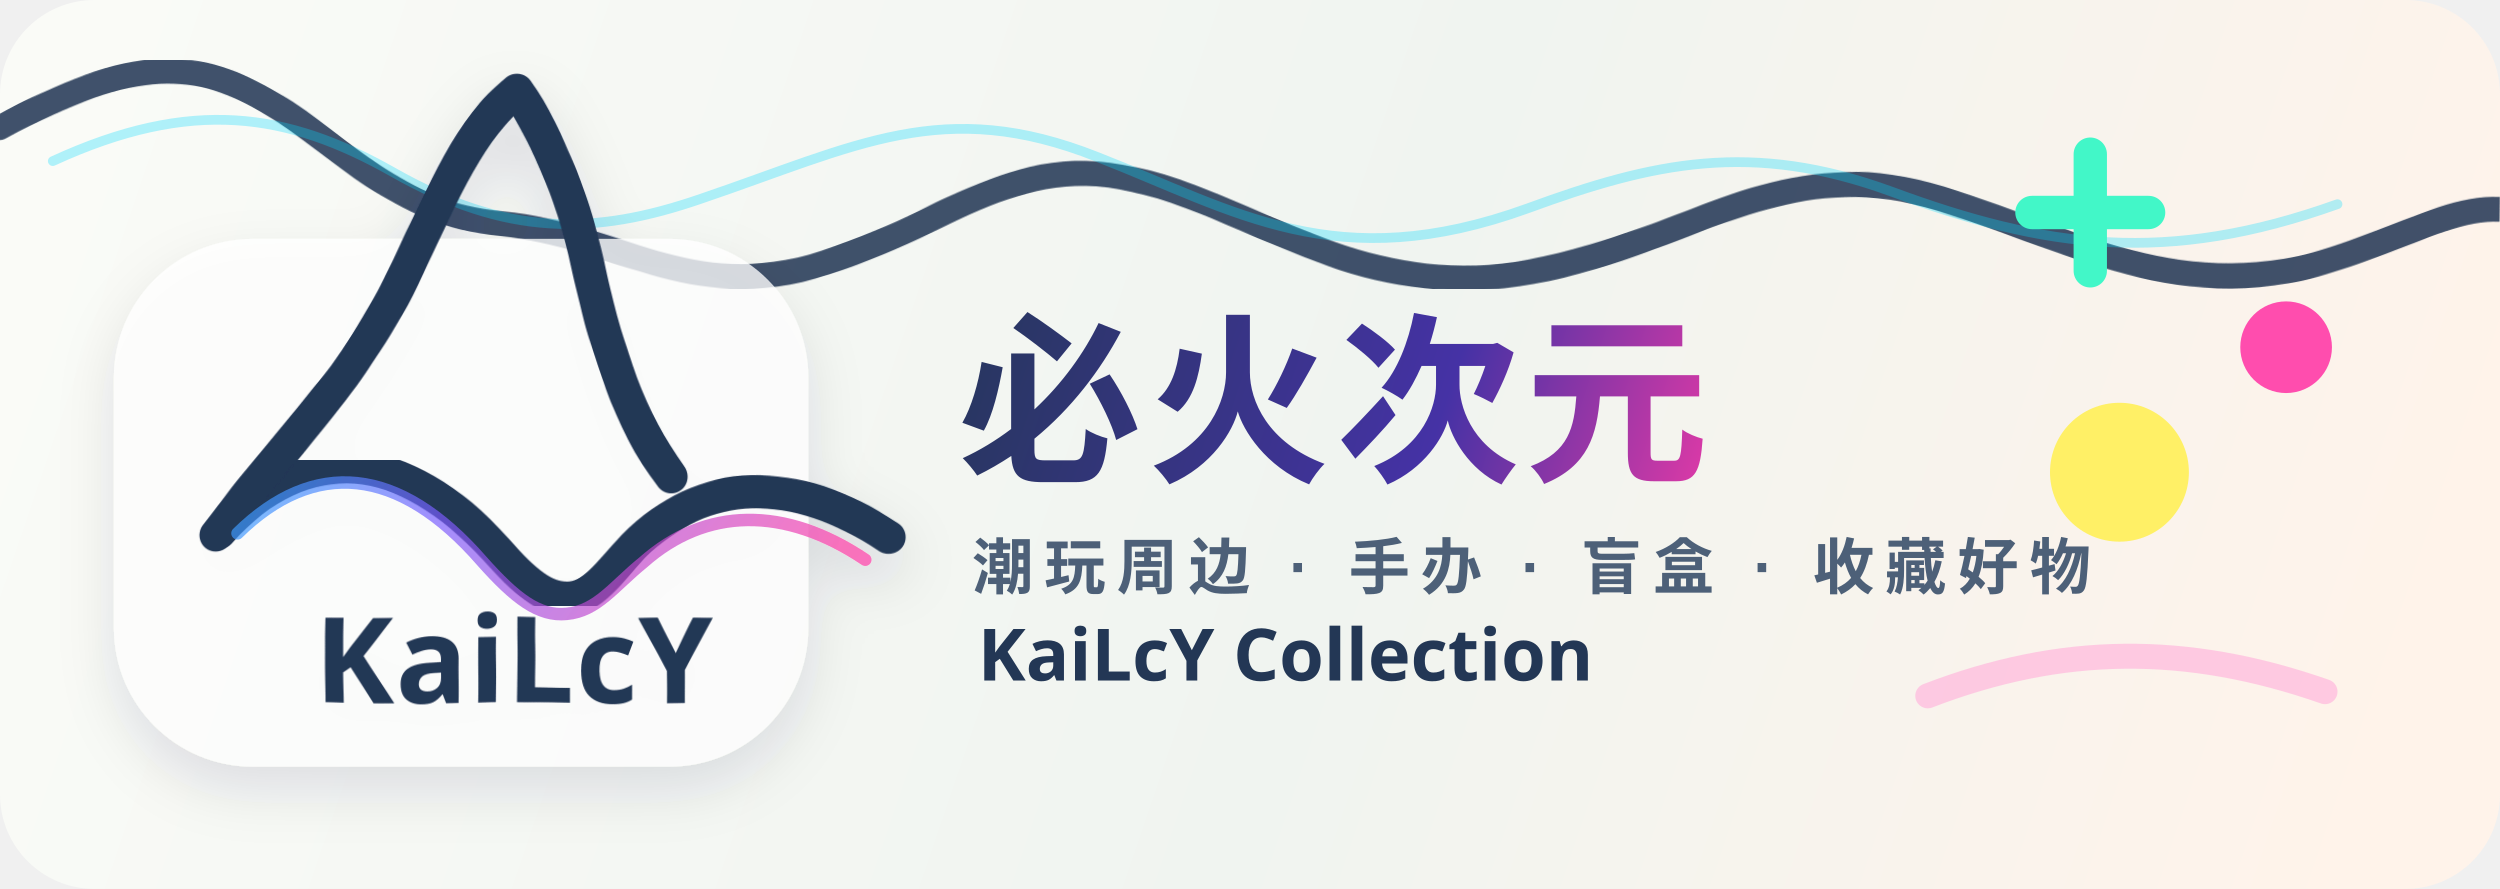
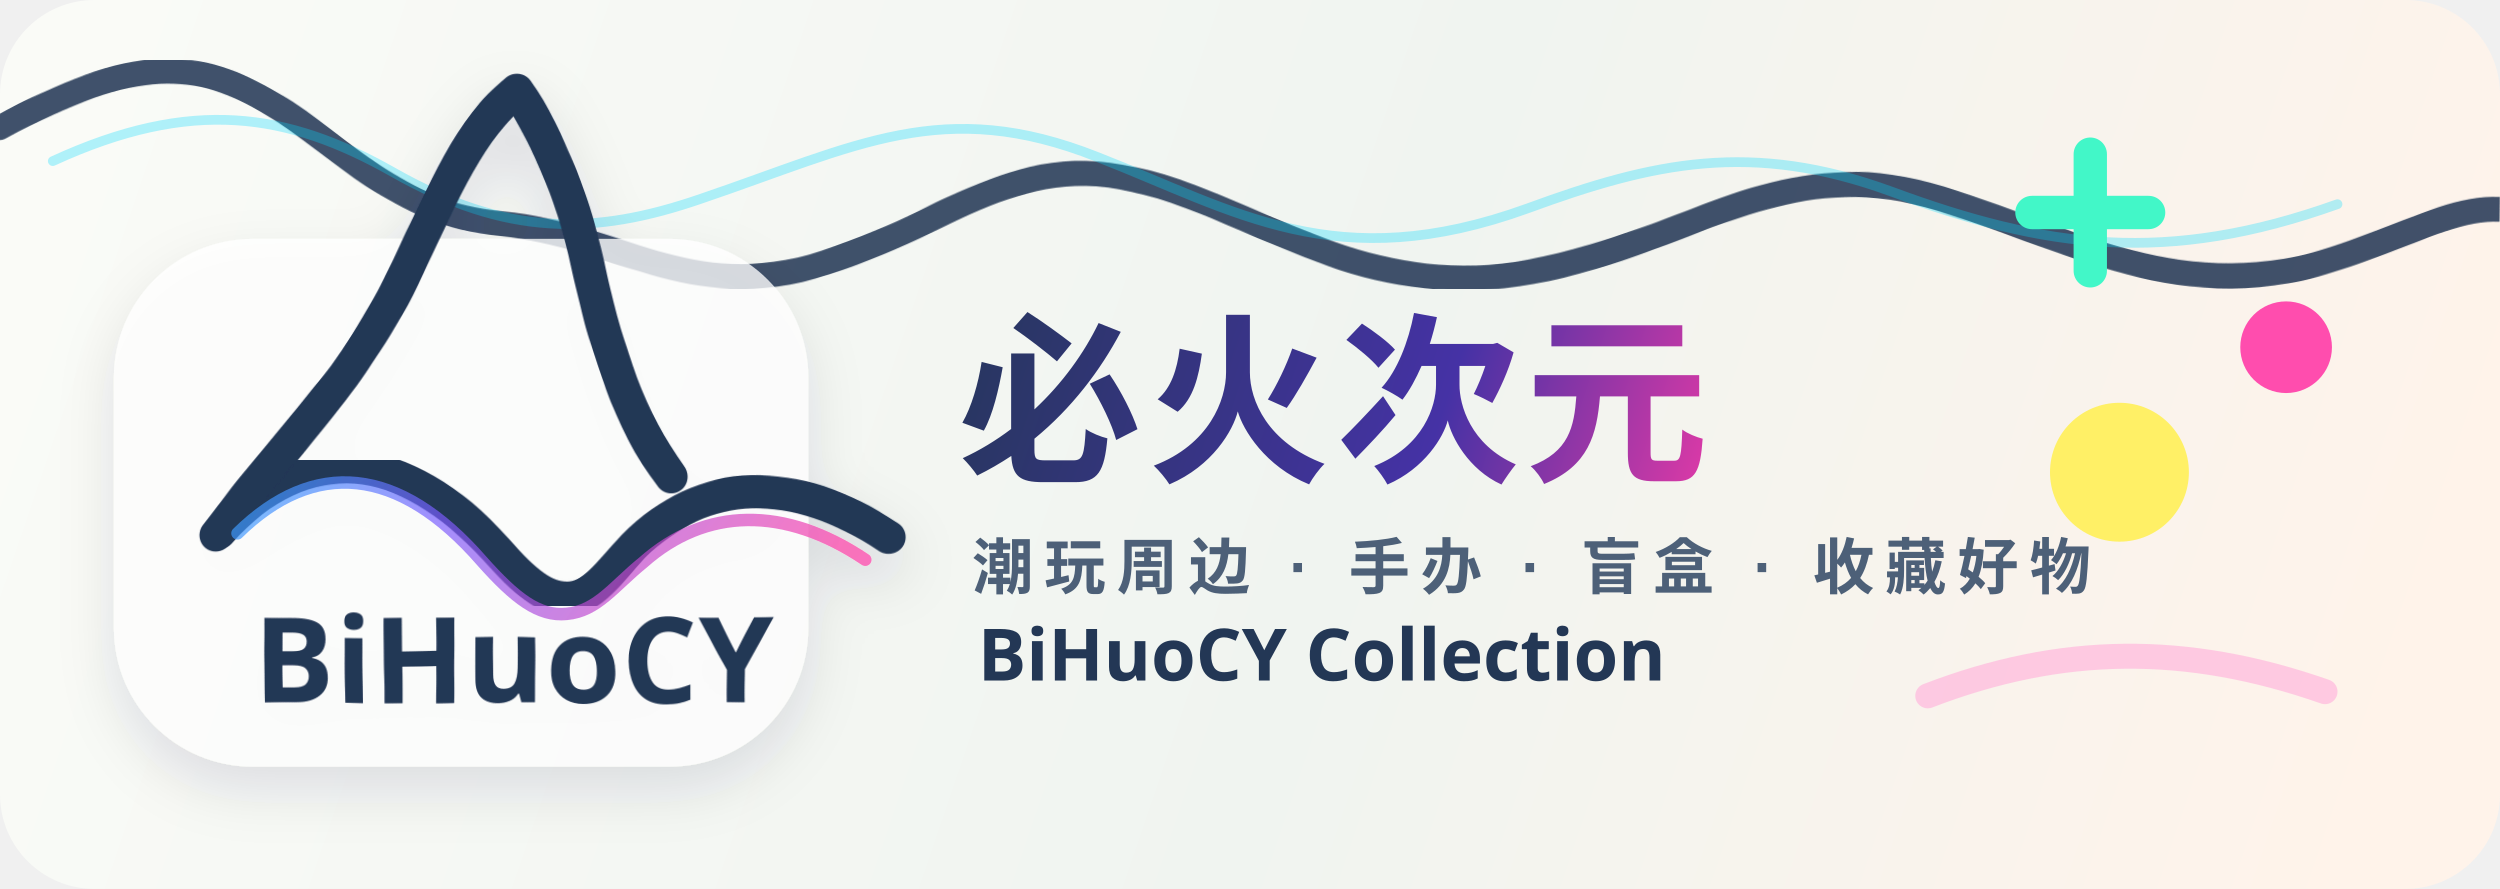
- <svg xmlns="http://www.w3.org/2000/svg" viewBox="0 0 1800 640" role="img" aria-label="必火次元 KaiLcY 草稿风 logo">
+ <svg xmlns="http://www.w3.org/2000/svg" viewBox="0 0 1800 640" role="img" aria-label="必火次元 BiHuoCY 草稿风 logo">
  <defs>
    <linearGradient id="paper" x1="58" y1="44" x2="1700" y2="602" gradientUnits="userSpaceOnUse">
      <stop offset="0" stop-color="#FAFBF7" />
      <stop offset=".56" stop-color="#F0F4F0" />
      <stop offset="1" stop-color="#FFF3EA" />
    </linearGradient>
    <linearGradient id="accent" x1="178" y1="178" x2="560" y2="458" gradientUnits="userSpaceOnUse">
      <stop offset="0" stop-color="#00D9FF" />
      <stop offset=".48" stop-color="#7A5CFF" />
      <stop offset="1" stop-color="#FF3BA7" />
    </linearGradient>
    <linearGradient id="word" x1="658" y1="196" x2="1260" y2="393" gradientUnits="userSpaceOnUse">
      <stop offset="0" stop-color="#233755" />
      <stop offset=".62" stop-color="#4532A5" />
      <stop offset="1" stop-color="#FF3BA7" />
    </linearGradient>
    <filter id="shadow" x="-18%" y="-18%" width="136%" height="140%" color-interpolation-filters="sRGB">
      <feDropShadow dx="0" dy="17" stdDeviation="20" flood-color="#12203A" flood-opacity=".14" />
    </filter>
    <filter id="rough" x="-5%" y="-5%" width="110%" height="110%">
      <feTurbulence type="fractalNoise" baseFrequency=".012" numOctaves="3" seed="9" result="noise" />
      <feDisplacementMap in="SourceGraphic" in2="noise" scale="2" xChannelSelector="R" yChannelSelector="G" />
    </filter>
  </defs>
  <rect width="1800" height="640" rx="68" fill="url(#paper)" />
  <path d="M0 92C98 38 143 43 196 75c53 31 86 79 166 86 82 7 132 60 232 28 111-36 145-92 263-47 99 38 164 82 290 43 97-30 149-72 250-42 105 32 181 84 303 37 49-19 73-30 100-29" fill="none" stroke="#233755" stroke-width="18" stroke-linecap="round" stroke-linejoin="round" opacity=".86" filter="url(#rough)" />
  <path d="M38 116C138 70 207 81 283 124c81 46 144 46 222 19 112-38 174-74 285-30 100 39 172 87 310 37 90-33 161-49 262-12 111 41 198 53 321 9" fill="none" stroke="#00D9FF" stroke-width="7" stroke-linecap="round" opacity=".3" />
  <g filter="url(#shadow)">
    <rect x="82" y="172" width="500" height="380" rx="100" fill="#fff" opacity=".78" />
    <path d="M158 383C219 315 291 322 357 396c21 24 35 35 51 35 19 0 30-19 48-38 50-50 116-52 184-6" fill="none" stroke="#233755" stroke-width="24" stroke-linecap="round" stroke-linejoin="round" filter="url(#rough)" />
    <path d="M155 385C211 311 255 276 294 192c25-56 45-100 78-127 24 34 42 82 54 136 12 53 27 101 57 142" fill="none" stroke="#233755" stroke-width="24" stroke-linecap="round" stroke-linejoin="round" filter="url(#rough)" />
    <path d="M171 384C226 330 287 335 347 404c24 27 41 40 61 38 22-2 34-20 55-37 45-40 102-41 160-2" fill="none" stroke="url(#accent)" stroke-width="9" stroke-linecap="round" stroke-linejoin="round" opacity=".68" />
-     <text x="370" y="506" text-anchor="middle" font-family="Ink Free, Segoe Script, Comic Sans MS, Microsoft YaHei UI, sans-serif" font-size="86" font-weight="700" fill="#233755" letter-spacing="1" filter="url(#rough)">KaiLcY</text>
+     <text x="370" y="506" text-anchor="middle" font-family="Ink Free, Segoe Script, Comic Sans MS, Microsoft YaHei UI, sans-serif" font-size="86" font-weight="700" fill="#233755" letter-spacing="1" filter="url(#rough)">BiHuoCY</text>
  </g>
  <text x="690" y="337" font-family="Microsoft YaHei UI, Microsoft YaHei, SimHei, Arial, sans-serif" font-size="132" font-weight="900" letter-spacing="4" fill="url(#word)">必火次元</text>
  <text x="700" y="424" font-family="Microsoft YaHei UI, Microsoft YaHei, SimHei, Arial, sans-serif" font-size="44" font-weight="800" letter-spacing="8" fill="#4D6078">潮玩周边 · 手办 · 盲盒 · 收藏好物</text>
-   <text x="704" y="490" font-family="Ink Free, Segoe Script, Comic Sans MS, Microsoft YaHei UI, sans-serif" font-size="52" font-weight="700" fill="#233755">KaiLcY Collection</text>
+   <text x="704" y="490" font-family="Ink Free, Segoe Script, Comic Sans MS, Microsoft YaHei UI, sans-serif" font-size="52" font-weight="700" fill="#233755">BiHuoCY Collection</text>
  <circle cx="1526" cy="340" r="50" fill="#FFF05A" opacity=".92" />
  <circle cx="1646" cy="250" r="33" fill="#FF3BA7" opacity=".9" />
  <path d="M1463 153h84M1505 111v84" stroke="#42F7C8" stroke-width="24" stroke-linecap="round" />
  <path d="M1388 501c96-37 186-38 286-3" fill="none" stroke="#FFB8DD" stroke-width="18" stroke-linecap="round" opacity=".7" />
</svg>
